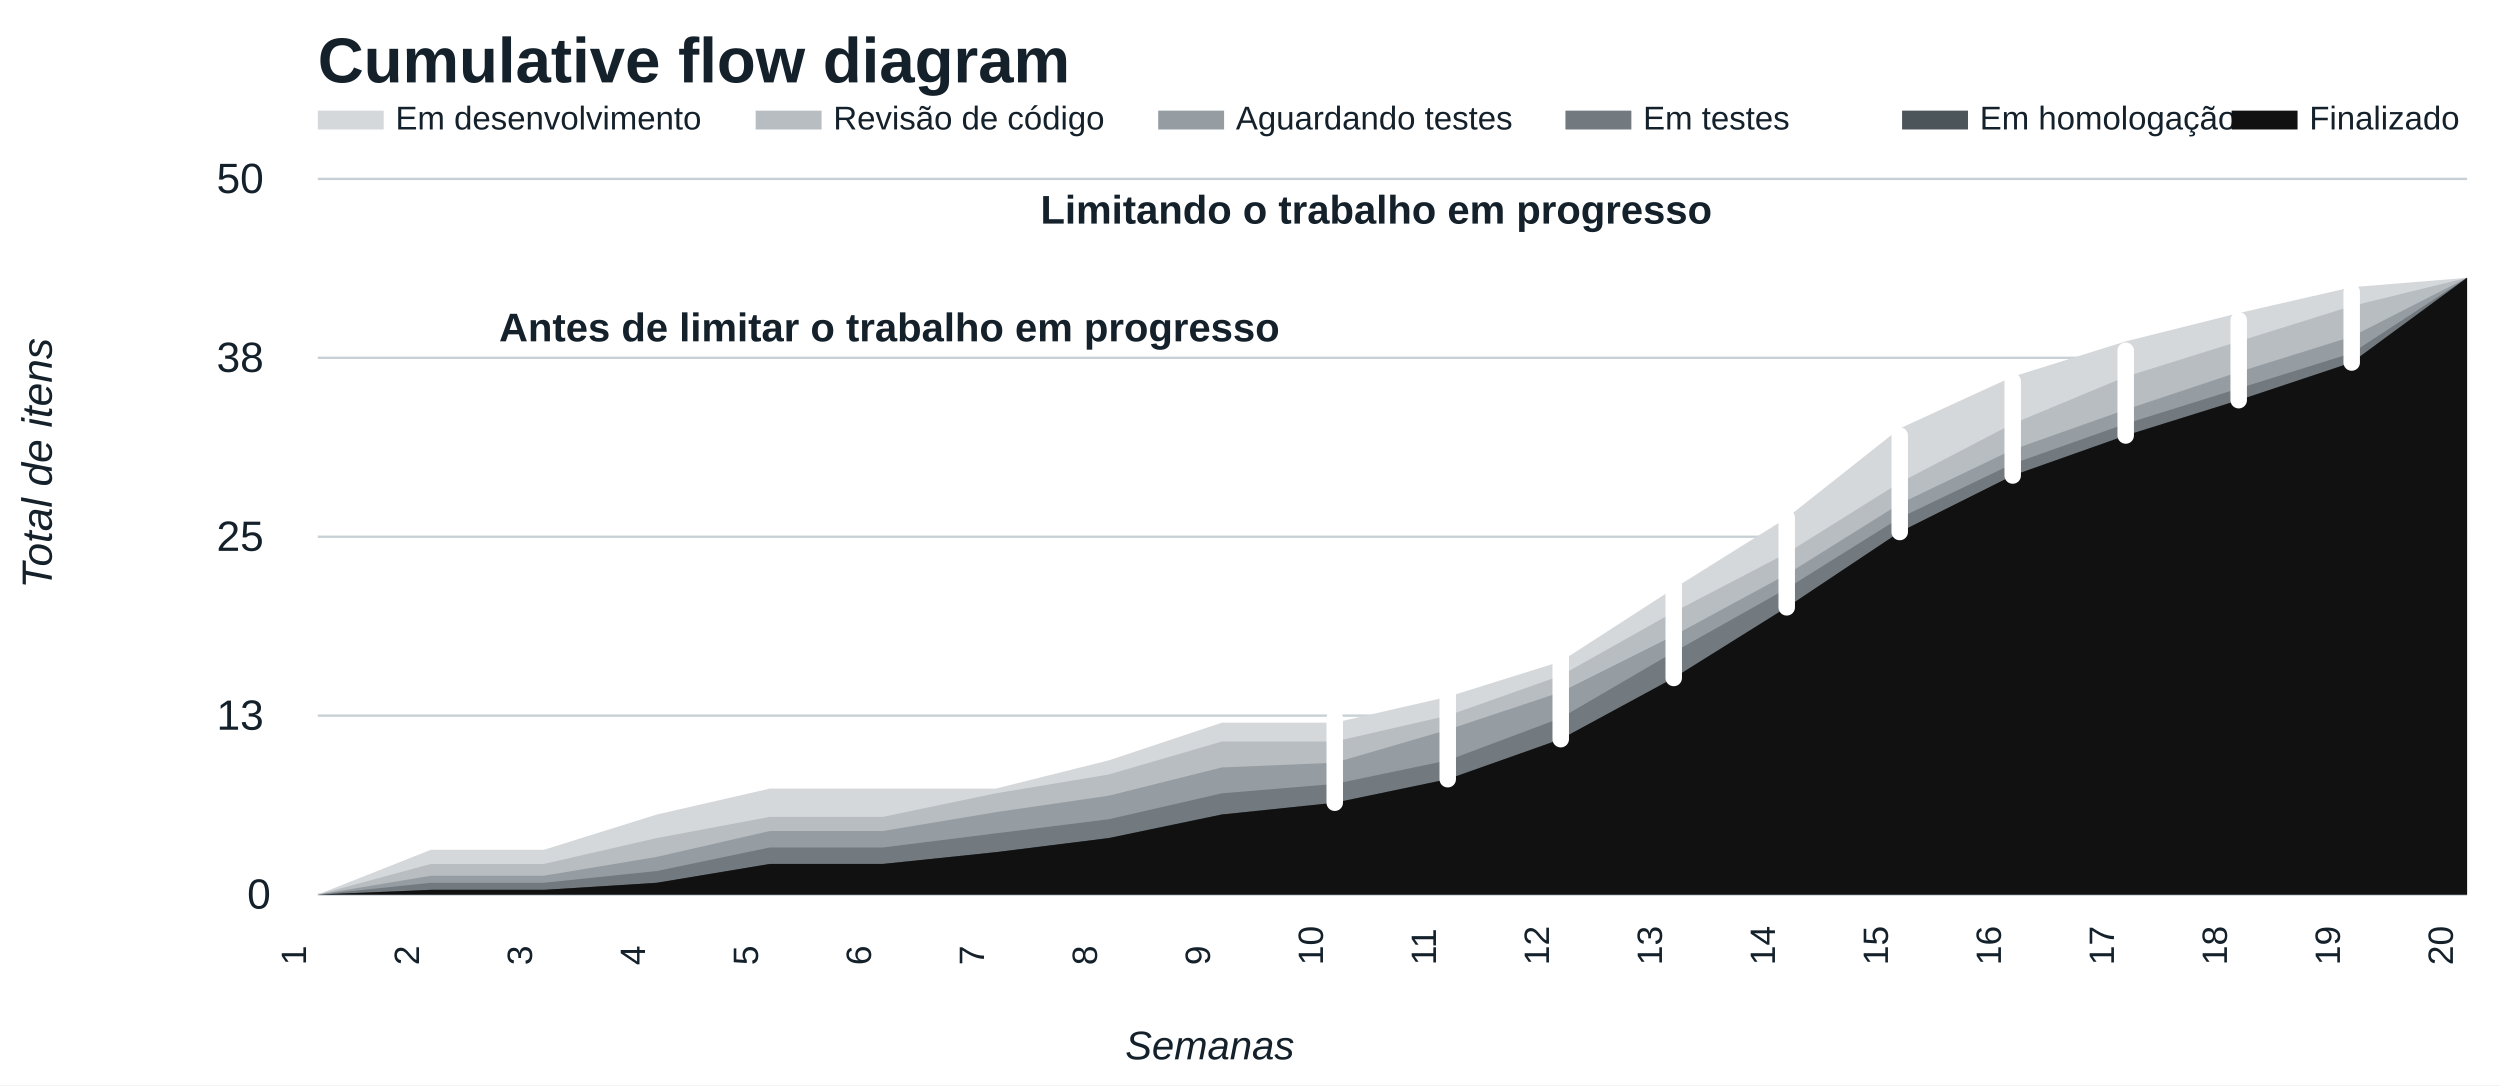
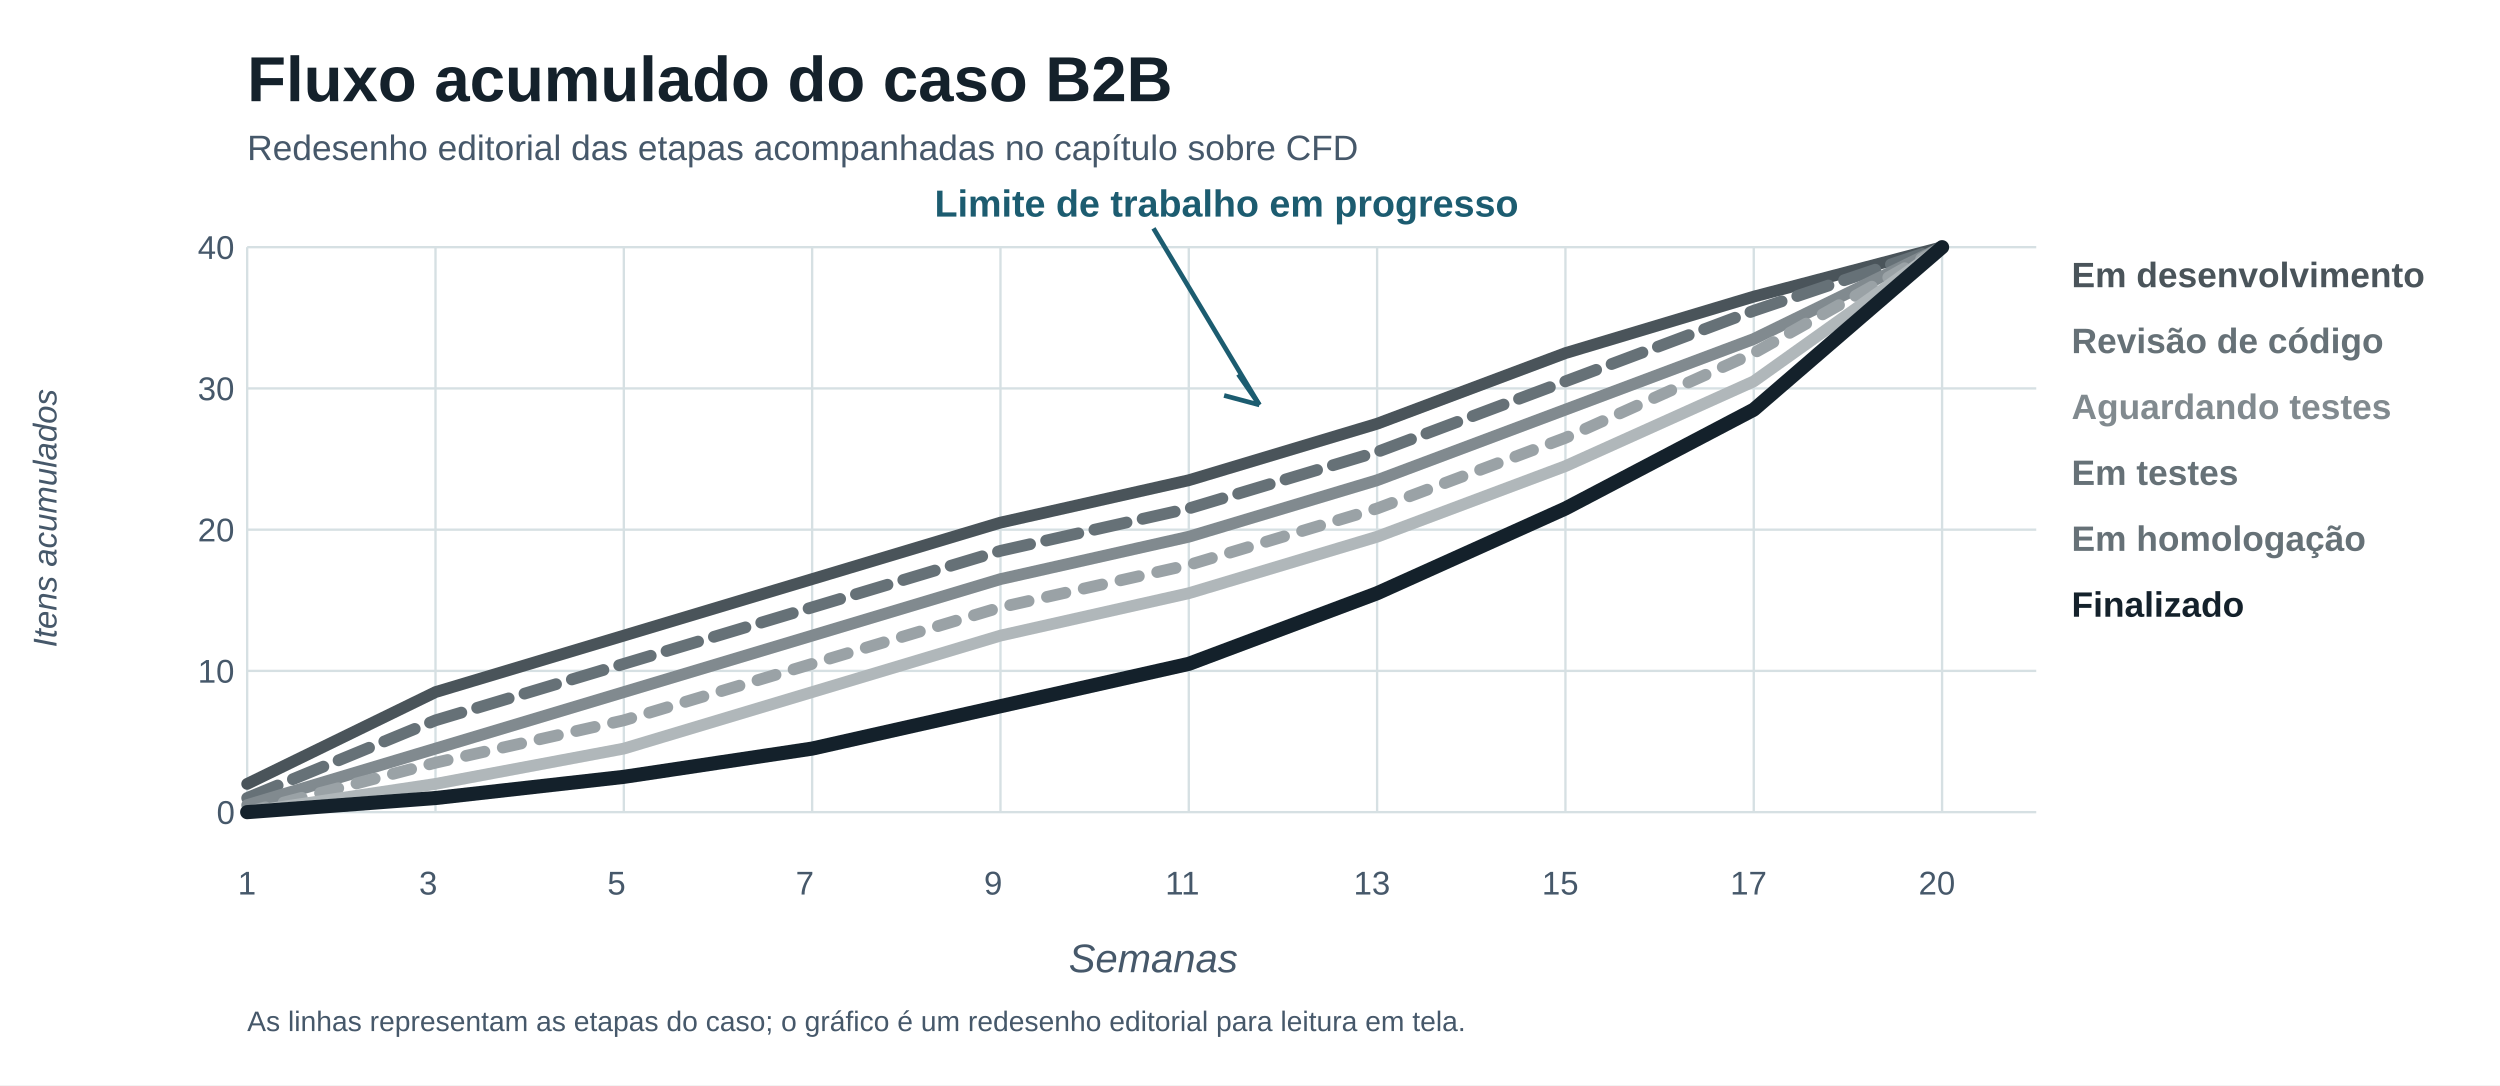
<svg xmlns="http://www.w3.org/2000/svg" viewBox="0 0 1062 461" role="img" aria-labelledby="title desc">
  <rect width="1062" height="461" fill="#fff" />
  <g font-family="Arial, sans-serif" fill="#14212B">
-     <text x="135" y="35" font-size="27" font-weight="700">Cumulative flow diagram</text>
-     <g font-size="14">
-       <rect x="135" y="47" width="28" height="8" fill="#d5d8da" />
-       <text x="168" y="55">Em desenvolvimento</text>
-       <rect x="321" y="47" width="28" height="8" fill="#b8bdc1" />
-       <text x="354" y="55">Revisão de código</text>
-       <rect x="492" y="47" width="28" height="8" fill="#969da2" />
-       <text x="525" y="55">Aguardando testes</text>
-       <rect x="665" y="47" width="28" height="8" fill="#727a80" />
-       <text x="698" y="55">Em testes</text>
-       <rect x="808" y="47" width="28" height="8" fill="#4c555a" />
-       <text x="841" y="55">Em homologação</text>
-       <rect x="948" y="47" width="28" height="8" fill="#111" />
-       <text x="981" y="55">Finalizado</text>
-     </g>
+     <text x="105" y="43" font-size="27" font-weight="700">Fluxo acumulado do caso B2B</text>
+     <text x="105" y="68" font-size="15" fill="#46586A">Redesenho editorial das etapas acompanhadas no capítulo sobre CFD</text>
  </g>
-   <g stroke="#c7d0d4" stroke-width="1">
-     <line x1="135" y1="76" x2="1048" y2="76" />
-     <line x1="135" y1="152" x2="1048" y2="152" />
-     <line x1="135" y1="228" x2="1048" y2="228" />
-     <line x1="135" y1="304" x2="1048" y2="304" />
-     <line x1="135" y1="380" x2="1048" y2="380" />
+   <g stroke="#D6E0E3" stroke-width="1">
+     <line x1="105" y1="105" x2="865" y2="105" />
+     <line x1="105" y1="165" x2="865" y2="165" />
+     <line x1="105" y1="225" x2="865" y2="225" />
+     <line x1="105" y1="285" x2="865" y2="285" />
+     <line x1="105" y1="345" x2="865" y2="345" />
+     <line x1="105" y1="105" x2="105" y2="345" />
+     <line x1="185" y1="105" x2="185" y2="345" />
+     <line x1="265" y1="105" x2="265" y2="345" />
+     <line x1="345" y1="105" x2="345" y2="345" />
+     <line x1="425" y1="105" x2="425" y2="345" />
+     <line x1="505" y1="105" x2="505" y2="345" />
+     <line x1="585" y1="105" x2="585" y2="345" />
+     <line x1="665" y1="105" x2="665" y2="345" />
+     <line x1="745" y1="105" x2="745" y2="345" />
+     <line x1="825" y1="105" x2="825" y2="345" />
  </g>
-   <g font-family="Arial, sans-serif" font-size="18" fill="#14212B">
-     <text x="92" y="82">50</text>
-     <text x="92" y="158">38</text>
-     <text x="92" y="234">25</text>
-     <text x="92" y="310">13</text>
-     <text x="105" y="386">0</text>
-     <text x="22" y="250" transform="rotate(-90 22 250)" font-style="italic">Total de itens</text>
+   <g font-family="Arial, sans-serif" font-size="14" fill="#46586A">
+     <text x="92" y="350">0</text>
+     <text x="84" y="290">10</text>
+     <text x="84" y="230">20</text>
+     <text x="84" y="170">30</text>
+     <text x="84" y="110">40</text>
+     <text x="24" y="275" transform="rotate(-90 24 275)" font-style="italic">Itens acumulados</text>
+     <text x="454" y="413" font-size="17" font-style="italic">Semanas</text>
+     <text x="101" y="380">1</text>
+     <text x="178" y="380">3</text>
+     <text x="258" y="380">5</text>
+     <text x="338" y="380">7</text>
+     <text x="418" y="380">9</text>
+     <text x="495" y="380">11</text>
+     <text x="575" y="380">13</text>
+     <text x="655" y="380">15</text>
+     <text x="735" y="380">17</text>
+     <text x="815" y="380">20</text>
  </g>
-   <path d="M135 380L183 361L231 361L279 346L327 335L375 335L423 335L471 323L519 307L567 307L615 296L663 281L711 250L759 220L807 182L855 160L903 145L951 133L999 122L1048 118V380Z" fill="#d5d8da" />
-   <path d="M135 380L183 367L231 367L279 356L327 347L375 347L423 337L471 329L519 315L567 315L615 304L663 287L711 260L759 235L807 205L855 180L903 160L951 145L999 130L1048 118V380Z" fill="#b8bdc1" />
-   <path d="M135 380L183 372L231 372L279 364L327 353L375 353L423 345L471 338L519 326L567 324L615 310L663 294L711 270L759 244L807 214L855 191L903 174L951 158L999 143L1048 118V380Z" fill="#969da2" />
-   <path d="M135 380L183 375L231 375L279 370L327 360L375 360L423 354L471 348L519 337L567 333L615 323L663 305L711 277L759 250L807 220L855 197L903 180L951 165L999 150L1048 118V380Z" fill="#727a80" />
-   <path d="M135 380L183 378L231 378L279 375L327 367L375 367L423 362L471 356L519 346L567 341L615 331L663 314L711 288L759 258L807 226L855 202L903 185L951 170L999 154L1048 118V380Z" fill="#4c555a" />
-   <path d="M135 380L183 378L231 378L279 375L327 367L375 367L423 362L471 356L519 346L567 341L615 331L663 314L711 288L759 258L807 226L855 202L903 185L951 170L999 154L1048 118V380Z" fill="#111" />
-   <g stroke="#fff" stroke-width="7" stroke-linecap="round">
-     <line x1="567" y1="341" x2="567" y2="305" />
-     <line x1="615" y1="331" x2="615" y2="292" />
-     <line x1="663" y1="314" x2="663" y2="276" />
-     <line x1="711" y1="288" x2="711" y2="248" />
-     <line x1="759" y1="258" x2="759" y2="220" />
-     <line x1="807" y1="226" x2="807" y2="185" />
-     <line x1="855" y1="202" x2="855" y2="162" />
-     <line x1="903" y1="185" x2="903" y2="149" />
-     <line x1="951" y1="170" x2="951" y2="136" />
-     <line x1="999" y1="154" x2="999" y2="124" />
+   <g fill="none" stroke-linecap="round" stroke-linejoin="round">
+     <polyline points="105,333 185,294 265,270 345,246 425,222 505,204 585,180 665,150 745,126 825,105" stroke="#4A545A" stroke-width="5" />
+     <polyline points="105,339 185,306 265,282 345,258 425,234 505,216 585,192 665,162 745,132 825,105" stroke="#667177" stroke-width="5" stroke-dasharray="14 7" />
+     <polyline points="105,342 185,318 265,294 345,270 425,246 505,228 585,204 665,174 745,144 825,105" stroke="#818A8F" stroke-width="5" />
+     <polyline points="105,345 185,324 265,306 345,282 425,258 505,240 585,216 665,186 745,150 825,105" stroke="#9AA2A6" stroke-width="5" stroke-dasharray="8 8" />
+     <polyline points="105,345 185,333 265,318 345,294 425,270 505,252 585,228 665,198 745,162 825,105" stroke="#B0B7BA" stroke-width="5" />
+     <polyline points="105,345 185,339 265,330 345,318 425,300 505,282 585,252 665,216 745,174 825,105" stroke="#14212B" stroke-width="6" />
  </g>
-   <g font-family="Arial, sans-serif" font-size="17" fill="#14212B">
-     <text x="212" y="145" font-weight="700">Antes de limitar o trabalho em progresso</text>
-     <text x="442" y="95" font-weight="700">Limitando o trabalho em progresso</text>
-     <text x="478" y="450" font-style="italic">Semanas</text>
+   <g font-family="Arial, sans-serif" font-size="15" font-weight="700">
+     <text x="880" y="122" fill="#4A545A">Em desenvolvimento</text>
+     <text x="880" y="150" fill="#667177">Revisão de código</text>
+     <text x="880" y="178" fill="#818A8F">Aguardando testes</text>
+     <text x="880" y="206" fill="#667177">Em testes</text>
+     <text x="880" y="234" fill="#667177">Em homologação</text>
+     <text x="880" y="262" fill="#14212B">Finalizado</text>
  </g>
-   <g font-family="Arial, sans-serif" font-size="15" fill="#14212B">
-     <text x="130" y="410" transform="rotate(-90 130 410)">1</text>
-     <text x="178" y="410" transform="rotate(-90 178 410)">2</text>
-     <text x="226" y="410" transform="rotate(-90 226 410)">3</text>
-     <text x="274" y="410" transform="rotate(-90 274 410)">4</text>
-     <text x="322" y="410" transform="rotate(-90 322 410)">5</text>
-     <text x="370" y="410" transform="rotate(-90 370 410)">6</text>
-     <text x="418" y="410" transform="rotate(-90 418 410)">7</text>
-     <text x="466" y="410" transform="rotate(-90 466 410)">8</text>
-     <text x="514" y="410" transform="rotate(-90 514 410)">9</text>
-     <text x="562" y="410" transform="rotate(-90 562 410)">10</text>
-     <text x="610" y="410" transform="rotate(-90 610 410)">11</text>
-     <text x="658" y="410" transform="rotate(-90 658 410)">12</text>
-     <text x="706" y="410" transform="rotate(-90 706 410)">13</text>
-     <text x="754" y="410" transform="rotate(-90 754 410)">14</text>
-     <text x="802" y="410" transform="rotate(-90 802 410)">15</text>
-     <text x="850" y="410" transform="rotate(-90 850 410)">16</text>
-     <text x="898" y="410" transform="rotate(-90 898 410)">17</text>
-     <text x="946" y="410" transform="rotate(-90 946 410)">18</text>
-     <text x="994" y="410" transform="rotate(-90 994 410)">19</text>
-     <text x="1042" y="410" transform="rotate(-90 1042 410)">20</text>
+   <g stroke="#1C5C70" stroke-width="2" fill="none">
+     <path d="M490 97L535 172" />
+     <path d="M535 172l-9-13m9 13l-15-4" />
  </g>
+   <text x="397" y="92" font-family="Arial, sans-serif" font-size="16" font-weight="700" fill="#1C5C70">Limite de trabalho em progresso</text>
+   <text x="105" y="438" font-family="Arial, sans-serif" font-size="12" fill="#46586A">As linhas representam as etapas do caso; o gráfico é um redesenho editorial para leitura em tela.</text>
</svg>
